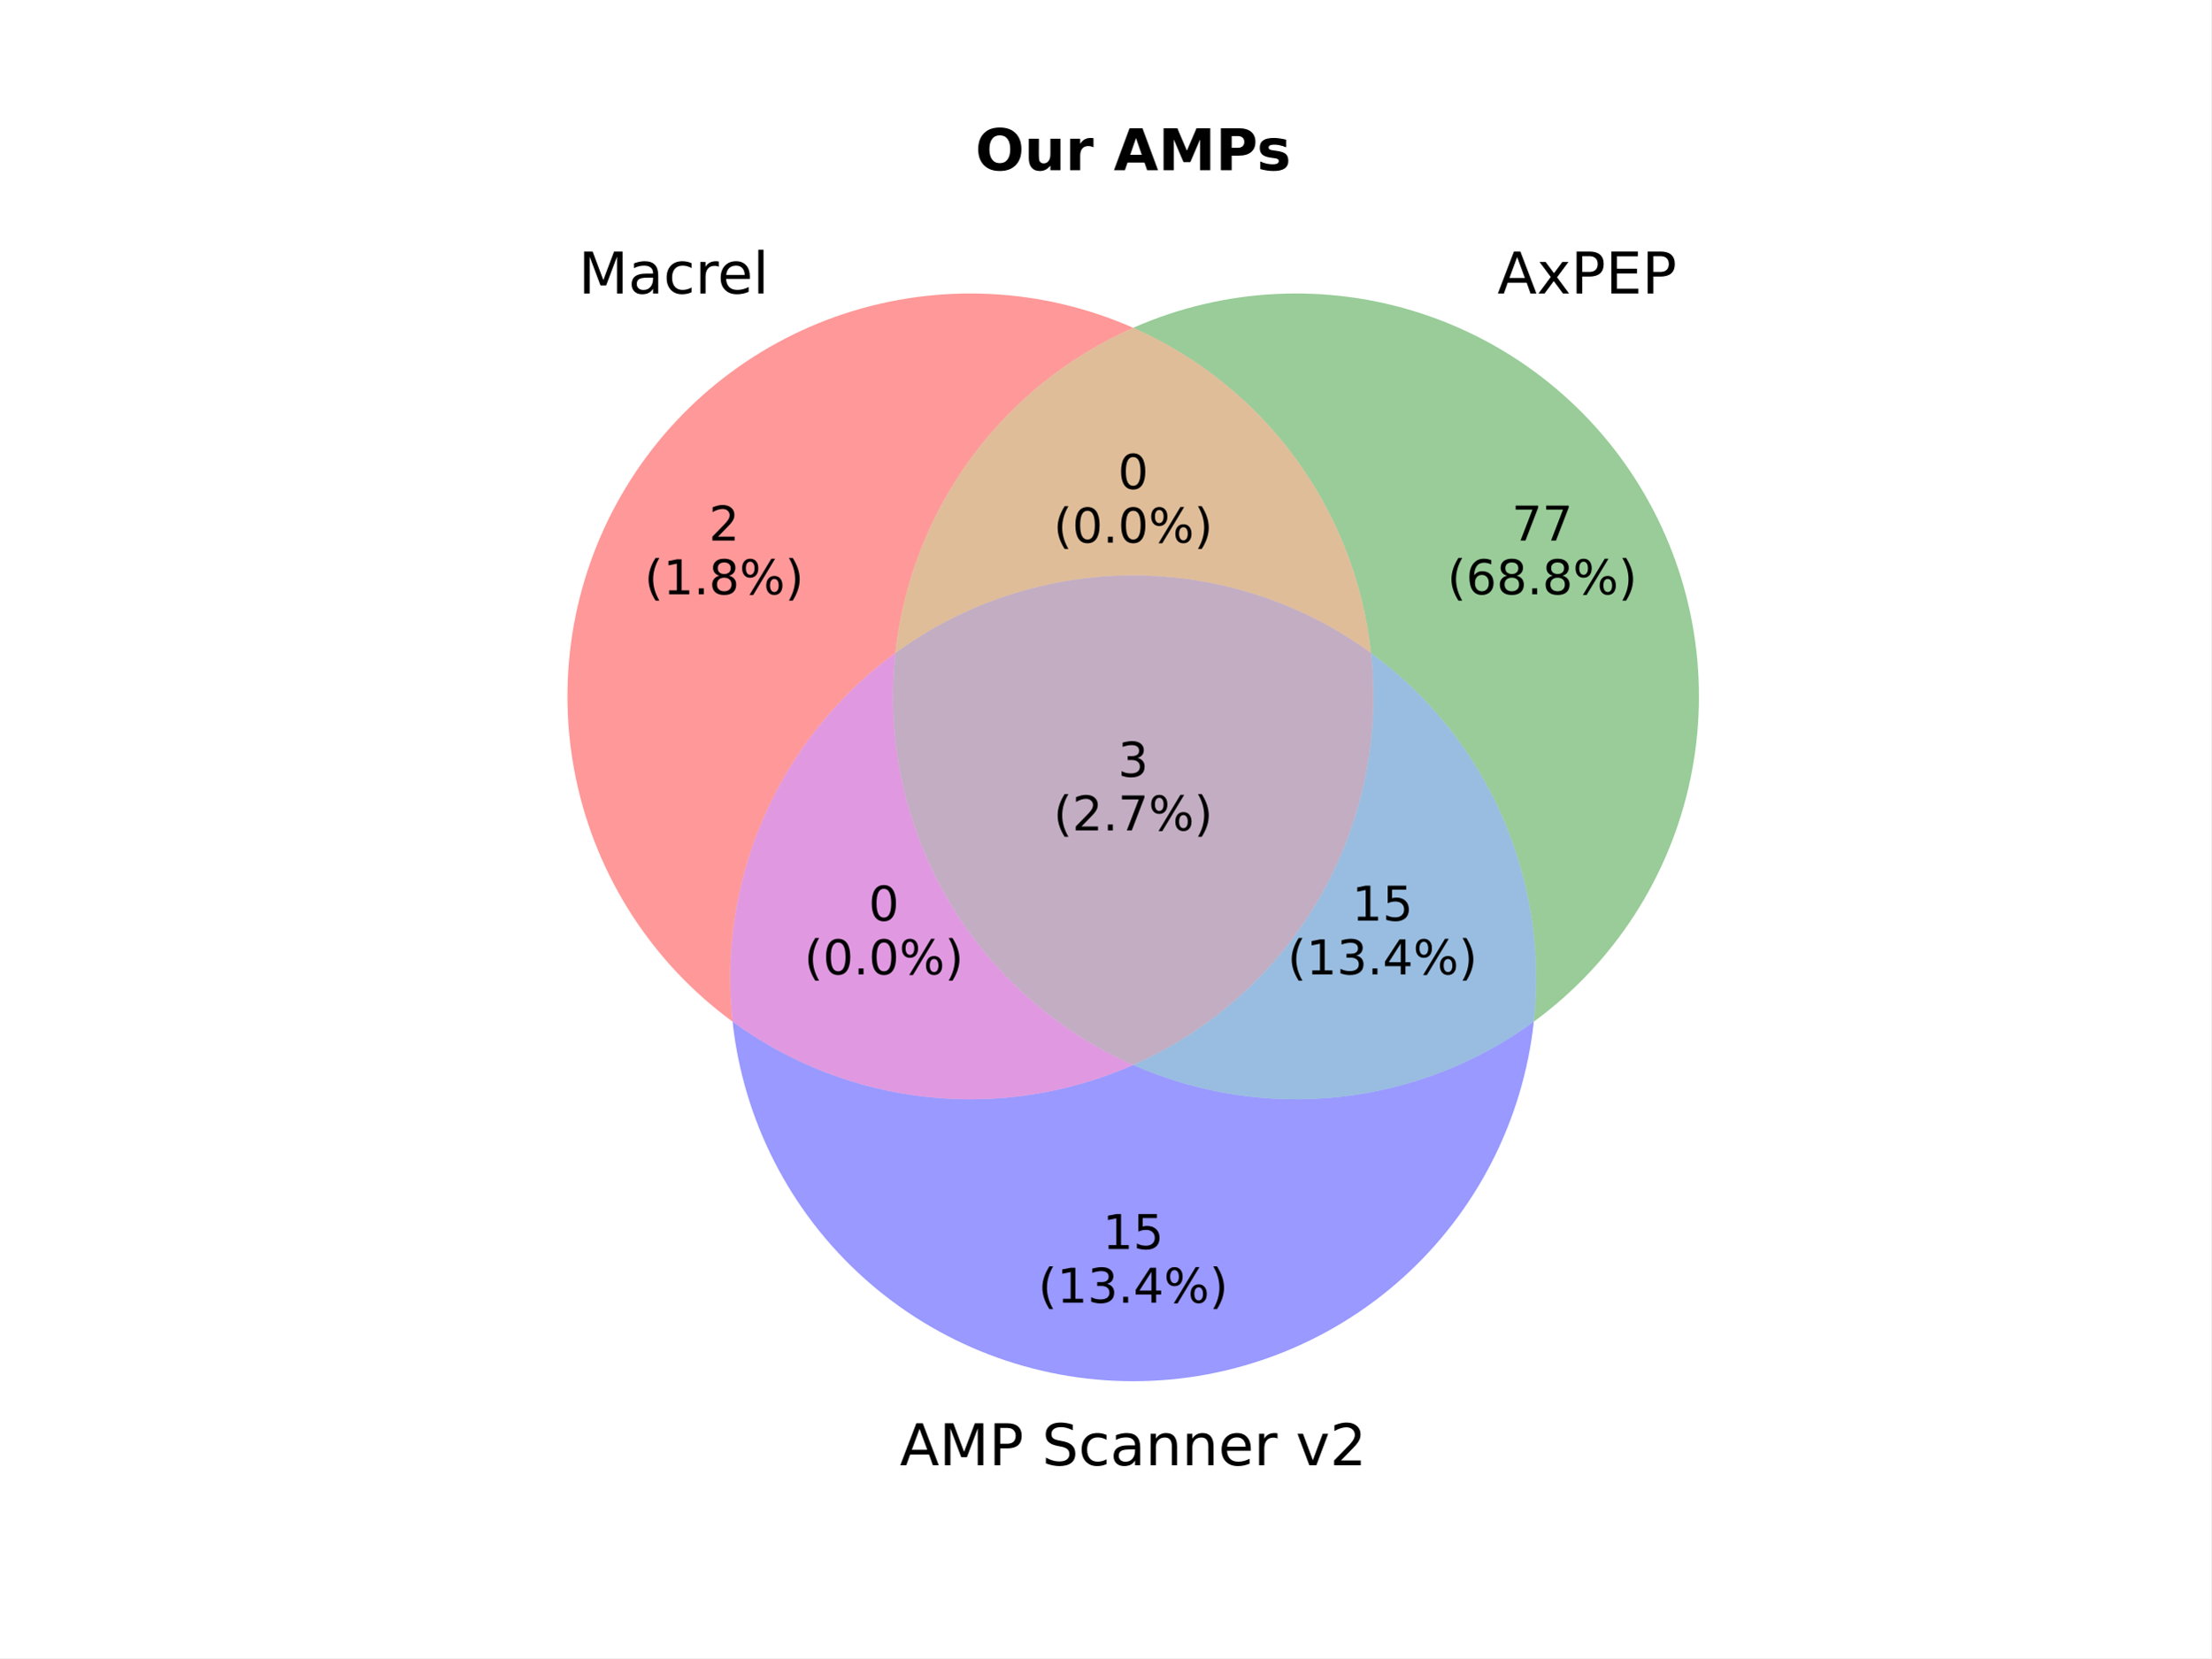
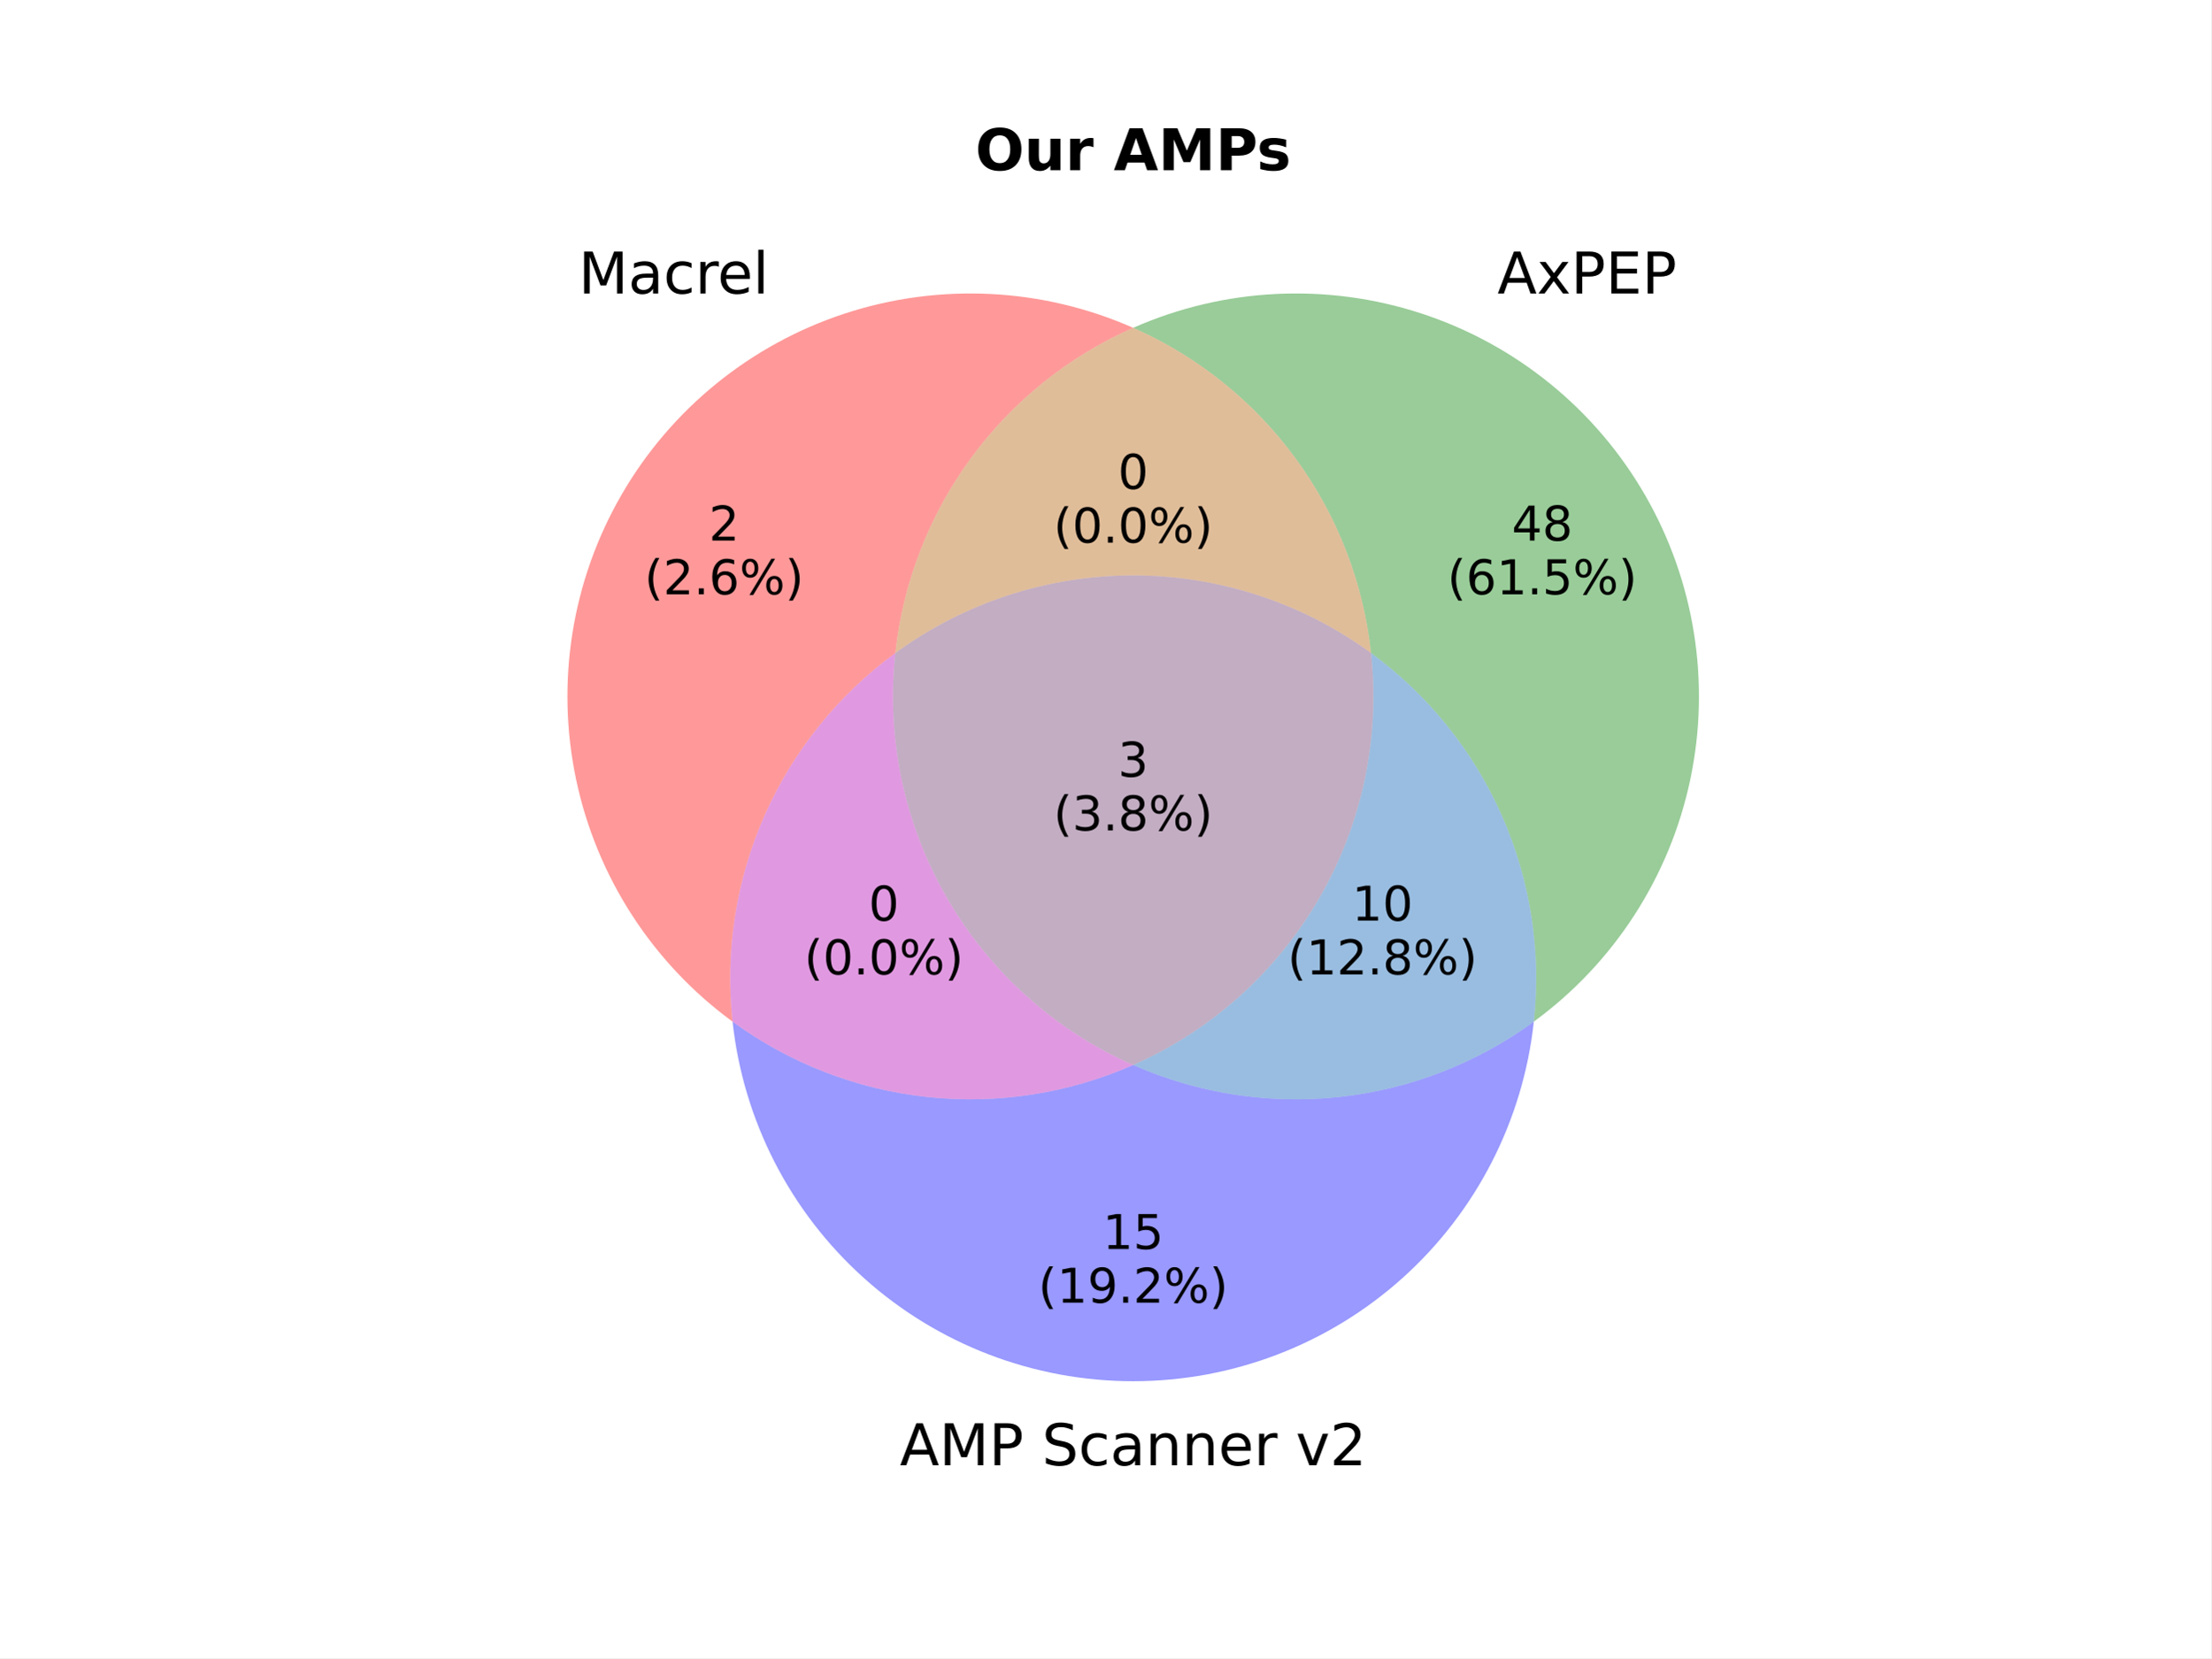
<svg xmlns="http://www.w3.org/2000/svg" xmlns:xlink="http://www.w3.org/1999/xlink" width="460.8pt" height="345.6pt" viewBox="0 0 460.8 345.6" version="1.1">
  <defs>
    <style type="text/css">*{stroke-linejoin: round; stroke-linecap: butt}</style>
  </defs>
  <g id="figure_1">
    <g id="patch_1">
      <path d="M 0 345.6  L 460.8 345.6  L 460.8 0  L 0 0  z " style="fill: #ffffff" />
    </g>
    <g id="axes_1">
      <g id="patch_2">
-         <path d="M 236.16 68.322  C 217.221 59.958 195.841 58.886 176.16 65.313  C 156.479 71.741 139.854 85.225 129.502 103.155  C 119.15 121.085 115.785 142.225 120.059 162.483  C 124.333 182.741 135.951 200.72 152.664 212.941  C 151.079 198.285 153.38 183.467 159.335 169.983  C 165.29 156.498 174.692 144.816 186.591 136.115  C 188.176 121.46 193.592 107.477 202.293 95.578  C 210.993 83.678 222.675 74.276 236.16 68.322  " clip-path="url(#p4a4f0197f9)" style="fill: #ff0000; opacity: 0.4" />
+         <path d="M 236.16 68.322  C 217.221 59.958 195.841 58.886 176.16 65.313  C 156.479 71.741 139.854 85.225 129.502 103.155  C 119.15 121.085 115.785 142.225 120.059 162.483  C 124.333 182.741 135.951 200.72 152.664 212.941  C 151.079 198.285 153.38 183.467 159.335 169.983  C 165.29 156.498 174.692 144.816 186.591 136.115  C 188.176 121.46 193.592 107.477 202.293 95.578  C 210.993 83.678 222.675 74.276 236.16 68.322  " clip-path="url(#p8c3eb10763)" style="fill: #ff0000; opacity: 0.4" />
      </g>
      <g id="patch_3">
-         <path d="M 236.16 68.322  C 249.645 74.276 261.327 83.678 270.027 95.578  C 278.728 107.477 284.144 121.46 285.729 136.115  C 297.628 144.816 307.03 156.498 312.985 169.983  C 318.94 183.467 321.241 198.285 319.656 212.941  C 336.369 200.72 347.987 182.741 352.261 162.483  C 356.535 142.225 353.17 121.085 342.818 103.155  C 332.466 85.225 315.841 71.741 296.16 65.313  C 276.479 58.886 255.099 59.958 236.16 68.322  " clip-path="url(#p4a4f0197f9)" style="fill: #008000; opacity: 0.4" />
+         <path d="M 236.16 68.322  C 249.645 74.276 261.327 83.678 270.027 95.578  C 278.728 107.477 284.144 121.46 285.729 136.115  C 297.628 144.816 307.03 156.498 312.985 169.983  C 318.94 183.467 321.241 198.285 319.656 212.941  C 336.369 200.72 347.987 182.741 352.261 162.483  C 356.535 142.225 353.17 121.085 342.818 103.155  C 332.466 85.225 315.841 71.741 296.16 65.313  C 276.479 58.886 255.099 59.958 236.16 68.322  " clip-path="url(#p8c3eb10763)" style="fill: #008000; opacity: 0.4" />
      </g>
      <g id="patch_4">
-         <path d="M 236.16 68.322  C 222.675 74.276 210.993 83.678 202.293 95.578  C 193.592 107.477 188.176 121.46 186.591 136.115  C 200.975 125.598 218.341 119.927 236.16 119.927  C 253.979 119.927 271.345 125.598 285.729 136.115  C 284.144 121.46 278.728 107.477 270.027 95.578  C 261.327 83.678 249.645 74.276 236.16 68.322  " clip-path="url(#p4a4f0197f9)" style="fill: #b25900; opacity: 0.4" />
+         <path d="M 236.16 68.322  C 222.675 74.276 210.993 83.678 202.293 95.578  C 193.592 107.477 188.176 121.46 186.591 136.115  C 200.975 125.598 218.341 119.927 236.16 119.927  C 253.979 119.927 271.345 125.598 285.729 136.115  C 284.144 121.46 278.728 107.477 270.027 95.578  C 261.327 83.678 249.645 74.276 236.16 68.322  " clip-path="url(#p8c3eb10763)" style="fill: #b25900; opacity: 0.4" />
      </g>
      <g id="patch_5">
-         <path d="M 152.664 212.941  C 154.891 233.524 164.652 252.575 180.059 266.406  C 195.466 280.236 215.456 287.892 236.16 287.892  C 256.864 287.892 276.854 280.236 292.261 266.406  C 307.668 252.575 317.429 233.524 319.656 212.941  C 307.756 221.641 293.773 227.057 279.118 228.642  C 264.462 230.228 249.645 227.927 236.16 221.972  C 222.675 227.927 207.858 230.228 193.202 228.642  C 178.547 227.057 164.564 221.641 152.664 212.941  " clip-path="url(#p4a4f0197f9)" style="fill: #0000ff; opacity: 0.4" />
+         <path d="M 152.664 212.941  C 154.891 233.524 164.652 252.575 180.059 266.406  C 195.466 280.236 215.456 287.892 236.16 287.892  C 256.864 287.892 276.854 280.236 292.261 266.406  C 307.668 252.575 317.429 233.524 319.656 212.941  C 307.756 221.641 293.773 227.057 279.118 228.642  C 264.462 230.228 249.645 227.927 236.16 221.972  C 222.675 227.927 207.858 230.228 193.202 228.642  C 178.547 227.057 164.564 221.641 152.664 212.941  " clip-path="url(#p8c3eb10763)" style="fill: #0000ff; opacity: 0.4" />
      </g>
      <g id="patch_6">
-         <path d="M 152.664 212.941  C 164.564 221.641 178.547 227.057 193.202 228.642  C 207.858 230.228 222.675 227.927 236.16 221.972  C 219.859 214.773 206.265 202.57 197.356 187.138  C 188.446 171.706 184.675 153.832 186.591 136.115  C 174.692 144.816 165.29 156.498 159.335 169.983  C 153.38 183.467 151.079 198.285 152.664 212.941  " clip-path="url(#p4a4f0197f9)" style="fill: #b200b2; opacity: 0.4" />
+         <path d="M 152.664 212.941  C 164.564 221.641 178.547 227.057 193.202 228.642  C 207.858 230.228 222.675 227.927 236.16 221.972  C 219.859 214.773 206.265 202.57 197.356 187.138  C 188.446 171.706 184.675 153.832 186.591 136.115  C 174.692 144.816 165.29 156.498 159.335 169.983  C 153.38 183.467 151.079 198.285 152.664 212.941  " clip-path="url(#p8c3eb10763)" style="fill: #b200b2; opacity: 0.4" />
      </g>
      <g id="patch_7">
-         <path d="M 285.729 136.115  C 287.645 153.832 283.874 171.706 274.964 187.138  C 266.055 202.57 252.461 214.773 236.16 221.972  C 249.645 227.927 264.462 230.228 279.118 228.642  C 293.773 227.057 307.756 221.641 319.656 212.941  C 321.241 198.285 318.94 183.467 312.985 169.983  C 307.03 156.498 297.628 144.816 285.729 136.115  " clip-path="url(#p4a4f0197f9)" style="fill: #0059b2; opacity: 0.4" />
+         <path d="M 285.729 136.115  C 287.645 153.832 283.874 171.706 274.964 187.138  C 266.055 202.57 252.461 214.773 236.16 221.972  C 249.645 227.927 264.462 230.228 279.118 228.642  C 293.773 227.057 307.756 221.641 319.656 212.941  C 321.241 198.285 318.94 183.467 312.985 169.983  C 307.03 156.498 297.628 144.816 285.729 136.115  " clip-path="url(#p8c3eb10763)" style="fill: #0059b2; opacity: 0.4" />
      </g>
      <g id="patch_8">
-         <path d="M 186.591 136.115  C 184.675 153.832 188.446 171.706 197.356 187.138  C 206.265 202.57 219.859 214.773 236.16 221.972  C 252.461 214.773 266.055 202.57 274.964 187.138  C 283.874 171.706 287.645 153.832 285.729 136.115  C 271.345 125.598 253.979 119.927 236.16 119.927  C 218.341 119.927 200.975 125.598 186.591 136.115  " clip-path="url(#p4a4f0197f9)" style="fill: #663366; opacity: 0.4" />
+         <path d="M 186.591 136.115  C 184.675 153.832 188.446 171.706 197.356 187.138  C 206.265 202.57 219.859 214.773 236.16 221.972  C 252.461 214.773 266.055 202.57 274.964 187.138  C 283.874 171.706 287.645 153.832 285.729 136.115  C 271.345 125.598 253.979 119.927 236.16 119.927  C 218.341 119.927 200.975 125.598 186.591 136.115  " clip-path="url(#p8c3eb10763)" style="fill: #663366; opacity: 0.4" />
      </g>
      <g id="text_1">
        <g transform="translate(147.7264 112.6742) scale(0.1 -0.1)">
          <defs>
            <path id="DejaVuSans-32" d="M 1228 531  L 3431 531  L 3431 0  L 469 0  L 469 531  Q 828 903 1448 1529  Q 2069 2156 2228 2338  Q 2531 2678 2651 2914  Q 2772 3150 2772 3378  Q 2772 3750 2511 3984  Q 2250 4219 1831 4219  Q 1534 4219 1204 4116  Q 875 4013 500 3803  L 500 4441  Q 881 4594 1212 4672  Q 1544 4750 1819 4750  Q 2544 4750 2975 4387  Q 3406 4025 3406 3419  Q 3406 3131 3298 2873  Q 3191 2616 2906 2266  Q 2828 2175 2409 1742  Q 1991 1309 1228 531  z " transform="scale(0.015625)" />
          </defs>
          <use xlink:href="#DejaVuSans-32" />
        </g>
        <g transform="translate(134.3038 123.872) scale(0.1 -0.1)">
          <defs>
            <path id="DejaVuSans-28" d="M 1984 4856  Q 1566 4138 1362 3434  Q 1159 2731 1159 2009  Q 1159 1288 1364 580  Q 1569 -128 1984 -844  L 1484 -844  Q 1016 -109 783 600  Q 550 1309 550 2009  Q 550 2706 781 3412  Q 1013 4119 1484 4856  L 1984 4856  z " transform="scale(0.015625)" />
-             <path id="DejaVuSans-31" d="M 794 531  L 1825 531  L 1825 4091  L 703 3866  L 703 4441  L 1819 4666  L 2450 4666  L 2450 531  L 3481 531  L 3481 0  L 794 0  L 794 531  z " transform="scale(0.015625)" />
            <path id="DejaVuSans-2e" d="M 684 794  L 1344 794  L 1344 0  L 684 0  L 684 794  z " transform="scale(0.015625)" />
-             <path id="DejaVuSans-38" d="M 2034 2216  Q 1584 2216 1326 1975  Q 1069 1734 1069 1313  Q 1069 891 1326 650  Q 1584 409 2034 409  Q 2484 409 2743 651  Q 3003 894 3003 1313  Q 3003 1734 2745 1975  Q 2488 2216 2034 2216  z M 1403 2484  Q 997 2584 770 2862  Q 544 3141 544 3541  Q 544 4100 942 4425  Q 1341 4750 2034 4750  Q 2731 4750 3128 4425  Q 3525 4100 3525 3541  Q 3525 3141 3298 2862  Q 3072 2584 2669 2484  Q 3125 2378 3379 2068  Q 3634 1759 3634 1313  Q 3634 634 3220 271  Q 2806 -91 2034 -91  Q 1263 -91 848 271  Q 434 634 434 1313  Q 434 1759 690 2068  Q 947 2378 1403 2484  z M 1172 3481  Q 1172 3119 1398 2916  Q 1625 2713 2034 2713  Q 2441 2713 2670 2916  Q 2900 3119 2900 3481  Q 2900 3844 2670 4047  Q 2441 4250 2034 4250  Q 1625 4250 1398 4047  Q 1172 3844 1172 3481  z " transform="scale(0.015625)" />
+             <path id="DejaVuSans-36" d="M 2113 2584  Q 1688 2584 1439 2293  Q 1191 2003 1191 1497  Q 1191 994 1439 701  Q 1688 409 2113 409  Q 2538 409 2786 701  Q 3034 994 3034 1497  Q 3034 2003 2786 2293  Q 2538 2584 2113 2584  z M 3366 4563  L 3366 3988  Q 3128 4100 2886 4159  Q 2644 4219 2406 4219  Q 1781 4219 1451 3797  Q 1122 3375 1075 2522  Q 1259 2794 1537 2939  Q 1816 3084 2150 3084  Q 2853 3084 3261 2657  Q 3669 2231 3669 1497  Q 3669 778 3244 343  Q 2819 -91 2113 -91  Q 1303 -91 875 529  Q 447 1150 447 2328  Q 447 3434 972 4092  Q 1497 4750 2381 4750  Q 2619 4750 2861 4703  Q 3103 4656 3366 4563  z " transform="scale(0.015625)" />
            <path id="DejaVuSans-25" d="M 4653 2053  Q 4381 2053 4226 1822  Q 4072 1591 4072 1178  Q 4072 772 4226 539  Q 4381 306 4653 306  Q 4919 306 5073 539  Q 5228 772 5228 1178  Q 5228 1588 5073 1820  Q 4919 2053 4653 2053  z M 4653 2450  Q 5147 2450 5437 2106  Q 5728 1763 5728 1178  Q 5728 594 5436 251  Q 5144 -91 4653 -91  Q 4153 -91 3862 251  Q 3572 594 3572 1178  Q 3572 1766 3864 2108  Q 4156 2450 4653 2450  z M 1428 4353  Q 1159 4353 1004 4120  Q 850 3888 850 3481  Q 850 3069 1003 2837  Q 1156 2606 1428 2606  Q 1700 2606 1854 2837  Q 2009 3069 2009 3481  Q 2009 3884 1853 4118  Q 1697 4353 1428 4353  z M 4250 4750  L 4750 4750  L 1831 -91  L 1331 -91  L 4250 4750  z M 1428 4750  Q 1922 4750 2215 4408  Q 2509 4066 2509 3481  Q 2509 2891 2217 2550  Q 1925 2209 1428 2209  Q 931 2209 642 2551  Q 353 2894 353 3481  Q 353 4063 643 4406  Q 934 4750 1428 4750  z " transform="scale(0.015625)" />
            <path id="DejaVuSans-29" d="M 513 4856  L 1013 4856  Q 1481 4119 1714 3412  Q 1947 2706 1947 2009  Q 1947 1309 1714 600  Q 1481 -109 1013 -844  L 513 -844  Q 928 -128 1133 580  Q 1338 1288 1338 2009  Q 1338 2731 1133 3434  Q 928 4138 513 4856  z " transform="scale(0.015625)" />
          </defs>
          <use xlink:href="#DejaVuSans-28" />
-           <use xlink:href="#DejaVuSans-31" transform="translate(39.01367 0)" />
-           <use xlink:href="#DejaVuSans-2e" transform="translate(102.6367 0)" />
-           <use xlink:href="#DejaVuSans-38" transform="translate(134.4238 0)" />
+           <use xlink:href="#DejaVuSans-32" transform="translate(39.01367 0)" />
+           <use xlink:href="#DejaVuSans-2e" transform="translate(102.6367 0)" />
+           <use xlink:href="#DejaVuSans-36" transform="translate(134.4238 0)" />
          <use xlink:href="#DejaVuSans-25" transform="translate(198.0469 0)" />
          <use xlink:href="#DejaVuSans-29" transform="translate(293.0664 0)" />
        </g>
      </g>
      <g id="text_2">
        <g transform="translate(315.0498 112.6742) scale(0.1 -0.1)">
          <defs>
-             <path id="DejaVuSans-37" d="M 525 4666  L 3525 4666  L 3525 4397  L 1831 0  L 1172 0  L 2766 4134  L 525 4134  L 525 4666  z " transform="scale(0.015625)" />
-           </defs>
-           <use xlink:href="#DejaVuSans-37" />
-           <use xlink:href="#DejaVuSans-37" transform="translate(63.62305 0)" />
+             <path id="DejaVuSans-34" d="M 2419 4116  L 825 1625  L 2419 1625  L 2419 4116  z M 2253 4666  L 3047 4666  L 3047 1625  L 3713 1625  L 3713 1100  L 3047 1100  L 3047 0  L 2419 0  L 2419 1100  L 313 1100  L 313 1709  L 2253 4666  z " transform="scale(0.015625)" />
+             <path id="DejaVuSans-38" d="M 2034 2216  Q 1584 2216 1326 1975  Q 1069 1734 1069 1313  Q 1069 891 1326 650  Q 1584 409 2034 409  Q 2484 409 2743 651  Q 3003 894 3003 1313  Q 3003 1734 2745 1975  Q 2488 2216 2034 2216  z M 1403 2484  Q 997 2584 770 2862  Q 544 3141 544 3541  Q 544 4100 942 4425  Q 1341 4750 2034 4750  Q 2731 4750 3128 4425  Q 3525 4100 3525 3541  Q 3525 3141 3298 2862  Q 3072 2584 2669 2484  Q 3125 2378 3379 2068  Q 3634 1759 3634 1313  Q 3634 634 3220 271  Q 2806 -91 2034 -91  Q 1263 -91 848 271  Q 434 634 434 1313  Q 434 1759 690 2068  Q 947 2378 1403 2484  z M 1172 3481  Q 1172 3119 1398 2916  Q 1625 2713 2034 2713  Q 2441 2713 2670 2916  Q 2900 3119 2900 3481  Q 2900 3844 2670 4047  Q 2441 4250 2034 4250  Q 1625 4250 1398 4047  Q 1172 3844 1172 3481  z " transform="scale(0.015625)" />
+           </defs>
+           <use xlink:href="#DejaVuSans-34" />
+           <use xlink:href="#DejaVuSans-38" transform="translate(63.62305 0)" />
        </g>
        <g transform="translate(301.6271 123.872) scale(0.1 -0.1)">
          <defs>
-             <path id="DejaVuSans-36" d="M 2113 2584  Q 1688 2584 1439 2293  Q 1191 2003 1191 1497  Q 1191 994 1439 701  Q 1688 409 2113 409  Q 2538 409 2786 701  Q 3034 994 3034 1497  Q 3034 2003 2786 2293  Q 2538 2584 2113 2584  z M 3366 4563  L 3366 3988  Q 3128 4100 2886 4159  Q 2644 4219 2406 4219  Q 1781 4219 1451 3797  Q 1122 3375 1075 2522  Q 1259 2794 1537 2939  Q 1816 3084 2150 3084  Q 2853 3084 3261 2657  Q 3669 2231 3669 1497  Q 3669 778 3244 343  Q 2819 -91 2113 -91  Q 1303 -91 875 529  Q 447 1150 447 2328  Q 447 3434 972 4092  Q 1497 4750 2381 4750  Q 2619 4750 2861 4703  Q 3103 4656 3366 4563  z " transform="scale(0.015625)" />
+             <path id="DejaVuSans-31" d="M 794 531  L 1825 531  L 1825 4091  L 703 3866  L 703 4441  L 1819 4666  L 2450 4666  L 2450 531  L 3481 531  L 3481 0  L 794 0  L 794 531  z " transform="scale(0.015625)" />
+             <path id="DejaVuSans-35" d="M 691 4666  L 3169 4666  L 3169 4134  L 1269 4134  L 1269 2991  Q 1406 3038 1543 3061  Q 1681 3084 1819 3084  Q 2600 3084 3056 2656  Q 3513 2228 3513 1497  Q 3513 744 3044 326  Q 2575 -91 1722 -91  Q 1428 -91 1123 -41  Q 819 9 494 109  L 494 744  Q 775 591 1075 516  Q 1375 441 1709 441  Q 2250 441 2565 725  Q 2881 1009 2881 1497  Q 2881 1984 2565 2268  Q 2250 2553 1709 2553  Q 1456 2553 1204 2497  Q 953 2441 691 2322  L 691 4666  z " transform="scale(0.015625)" />
          </defs>
          <use xlink:href="#DejaVuSans-28" />
          <use xlink:href="#DejaVuSans-36" transform="translate(39.01367 0)" />
-           <use xlink:href="#DejaVuSans-38" transform="translate(102.6367 0)" />
+           <use xlink:href="#DejaVuSans-31" transform="translate(102.6367 0)" />
+           <use xlink:href="#DejaVuSans-2e" transform="translate(166.2598 0)" />
+           <use xlink:href="#DejaVuSans-35" transform="translate(198.0469 0)" />
+           <use xlink:href="#DejaVuSans-25" transform="translate(261.6699 0)" />
+           <use xlink:href="#DejaVuSans-29" transform="translate(356.6895 0)" />
+         </g>
+       </g>
+       <g id="text_3">
+         <g transform="translate(232.9787 101.8963) scale(0.1 -0.1)">
+           <defs>
+             <path id="DejaVuSans-30" d="M 2034 4250  Q 1547 4250 1301 3770  Q 1056 3291 1056 2328  Q 1056 1369 1301 889  Q 1547 409 2034 409  Q 2525 409 2770 889  Q 3016 1369 3016 2328  Q 3016 3291 2770 3770  Q 2525 4250 2034 4250  z M 2034 4750  Q 2819 4750 3233 4129  Q 3647 3509 3647 2328  Q 3647 1150 3233 529  Q 2819 -91 2034 -91  Q 1250 -91 836 529  Q 422 1150 422 2328  Q 422 3509 836 4129  Q 1250 4750 2034 4750  z " transform="scale(0.015625)" />
+           </defs>
+           <use xlink:href="#DejaVuSans-30" />
+         </g>
+         <g transform="translate(219.5561 113.0941) scale(0.1 -0.1)">
+           <use xlink:href="#DejaVuSans-28" />
+           <use xlink:href="#DejaVuSans-30" transform="translate(39.01367 0)" />
+           <use xlink:href="#DejaVuSans-2e" transform="translate(102.6367 0)" />
+           <use xlink:href="#DejaVuSans-30" transform="translate(134.4238 0)" />
+           <use xlink:href="#DejaVuSans-25" transform="translate(198.0469 0)" />
+           <use xlink:href="#DejaVuSans-29" transform="translate(293.0664 0)" />
+         </g>
+       </g>
+       <g id="text_4">
+         <g transform="translate(229.7975 260.3355) scale(0.1 -0.1)">
+           <use xlink:href="#DejaVuSans-31" />
+           <use xlink:href="#DejaVuSans-35" transform="translate(63.62305 0)" />
+         </g>
+         <g transform="translate(216.3748 271.5333) scale(0.1 -0.1)">
+           <defs>
+             <path id="DejaVuSans-39" d="M 703 97  L 703 672  Q 941 559 1184 500  Q 1428 441 1663 441  Q 2288 441 2617 861  Q 2947 1281 2994 2138  Q 2813 1869 2534 1725  Q 2256 1581 1919 1581  Q 1219 1581 811 2004  Q 403 2428 403 3163  Q 403 3881 828 4315  Q 1253 4750 1959 4750  Q 2769 4750 3195 4129  Q 3622 3509 3622 2328  Q 3622 1225 3098 567  Q 2575 -91 1691 -91  Q 1453 -91 1209 -44  Q 966 3 703 97  z M 1959 2075  Q 2384 2075 2632 2365  Q 2881 2656 2881 3163  Q 2881 3666 2632 3958  Q 2384 4250 1959 4250  Q 1534 4250 1286 3958  Q 1038 3666 1038 3163  Q 1038 2656 1286 2365  Q 1534 2075 1959 2075  z " transform="scale(0.015625)" />
+           </defs>
+           <use xlink:href="#DejaVuSans-28" />
+           <use xlink:href="#DejaVuSans-31" transform="translate(39.01367 0)" />
+           <use xlink:href="#DejaVuSans-39" transform="translate(102.6367 0)" />
+           <use xlink:href="#DejaVuSans-2e" transform="translate(166.2598 0)" />
+           <use xlink:href="#DejaVuSans-32" transform="translate(198.0469 0)" />
+           <use xlink:href="#DejaVuSans-25" transform="translate(261.6699 0)" />
+           <use xlink:href="#DejaVuSans-29" transform="translate(356.6895 0)" />
+         </g>
+       </g>
+       <g id="text_5">
+         <g transform="translate(181.0187 191.8938) scale(0.1 -0.1)">
+           <use xlink:href="#DejaVuSans-30" />
+         </g>
+         <g transform="translate(167.596 203.0916) scale(0.1 -0.1)">
+           <use xlink:href="#DejaVuSans-28" />
+           <use xlink:href="#DejaVuSans-30" transform="translate(39.01367 0)" />
+           <use xlink:href="#DejaVuSans-2e" transform="translate(102.6367 0)" />
+           <use xlink:href="#DejaVuSans-30" transform="translate(134.4238 0)" />
+           <use xlink:href="#DejaVuSans-25" transform="translate(198.0469 0)" />
+           <use xlink:href="#DejaVuSans-29" transform="translate(293.0664 0)" />
+         </g>
+       </g>
+       <g id="text_6">
+         <g transform="translate(281.7576 191.8938) scale(0.1 -0.1)">
+           <use xlink:href="#DejaVuSans-31" />
+           <use xlink:href="#DejaVuSans-30" transform="translate(63.62305 0)" />
+         </g>
+         <g transform="translate(268.3349 203.0916) scale(0.1 -0.1)">
+           <use xlink:href="#DejaVuSans-28" />
+           <use xlink:href="#DejaVuSans-31" transform="translate(39.01367 0)" />
+           <use xlink:href="#DejaVuSans-32" transform="translate(102.6367 0)" />
          <use xlink:href="#DejaVuSans-2e" transform="translate(166.2598 0)" />
          <use xlink:href="#DejaVuSans-38" transform="translate(198.0469 0)" />
          <use xlink:href="#DejaVuSans-25" transform="translate(261.6699 0)" />
          <use xlink:href="#DejaVuSans-29" transform="translate(356.6895 0)" />
        </g>
      </g>
-       <g id="text_3">
-         <g transform="translate(232.9787 101.8963) scale(0.1 -0.1)">
-           <defs>
-             <path id="DejaVuSans-30" d="M 2034 4250  Q 1547 4250 1301 3770  Q 1056 3291 1056 2328  Q 1056 1369 1301 889  Q 1547 409 2034 409  Q 2525 409 2770 889  Q 3016 1369 3016 2328  Q 3016 3291 2770 3770  Q 2525 4250 2034 4250  z M 2034 4750  Q 2819 4750 3233 4129  Q 3647 3509 3647 2328  Q 3647 1150 3233 529  Q 2819 -91 2034 -91  Q 1250 -91 836 529  Q 422 1150 422 2328  Q 422 3509 836 4129  Q 1250 4750 2034 4750  z " transform="scale(0.015625)" />
-           </defs>
-           <use xlink:href="#DejaVuSans-30" />
-         </g>
-         <g transform="translate(219.5561 113.0941) scale(0.1 -0.1)">
-           <use xlink:href="#DejaVuSans-28" />
-           <use xlink:href="#DejaVuSans-30" transform="translate(39.01367 0)" />
-           <use xlink:href="#DejaVuSans-2e" transform="translate(102.6367 0)" />
-           <use xlink:href="#DejaVuSans-30" transform="translate(134.4238 0)" />
-           <use xlink:href="#DejaVuSans-25" transform="translate(198.0469 0)" />
-           <use xlink:href="#DejaVuSans-29" transform="translate(293.0664 0)" />
-         </g>
-       </g>
-       <g id="text_4">
-         <g transform="translate(229.7975 260.3355) scale(0.1 -0.1)">
-           <defs>
-             <path id="DejaVuSans-35" d="M 691 4666  L 3169 4666  L 3169 4134  L 1269 4134  L 1269 2991  Q 1406 3038 1543 3061  Q 1681 3084 1819 3084  Q 2600 3084 3056 2656  Q 3513 2228 3513 1497  Q 3513 744 3044 326  Q 2575 -91 1722 -91  Q 1428 -91 1123 -41  Q 819 9 494 109  L 494 744  Q 775 591 1075 516  Q 1375 441 1709 441  Q 2250 441 2565 725  Q 2881 1009 2881 1497  Q 2881 1984 2565 2268  Q 2250 2553 1709 2553  Q 1456 2553 1204 2497  Q 953 2441 691 2322  L 691 4666  z " transform="scale(0.015625)" />
-           </defs>
-           <use xlink:href="#DejaVuSans-31" />
-           <use xlink:href="#DejaVuSans-35" transform="translate(63.62305 0)" />
-         </g>
-         <g transform="translate(216.3748 271.5333) scale(0.1 -0.1)">
-           <defs>
-             <path id="DejaVuSans-33" d="M 2597 2516  Q 3050 2419 3304 2112  Q 3559 1806 3559 1356  Q 3559 666 3084 287  Q 2609 -91 1734 -91  Q 1441 -91 1130 -33  Q 819 25 488 141  L 488 750  Q 750 597 1062 519  Q 1375 441 1716 441  Q 2309 441 2620 675  Q 2931 909 2931 1356  Q 2931 1769 2642 2001  Q 2353 2234 1838 2234  L 1294 2234  L 1294 2753  L 1863 2753  Q 2328 2753 2575 2939  Q 2822 3125 2822 3475  Q 2822 3834 2567 4026  Q 2313 4219 1838 4219  Q 1578 4219 1281 4162  Q 984 4106 628 3988  L 628 4550  Q 988 4650 1302 4700  Q 1616 4750 1894 4750  Q 2613 4750 3031 4423  Q 3450 4097 3450 3541  Q 3450 3153 3228 2886  Q 3006 2619 2597 2516  z " transform="scale(0.015625)" />
-             <path id="DejaVuSans-34" d="M 2419 4116  L 825 1625  L 2419 1625  L 2419 4116  z M 2253 4666  L 3047 4666  L 3047 1625  L 3713 1625  L 3713 1100  L 3047 1100  L 3047 0  L 2419 0  L 2419 1100  L 313 1100  L 313 1709  L 2253 4666  z " transform="scale(0.015625)" />
-           </defs>
-           <use xlink:href="#DejaVuSans-28" />
-           <use xlink:href="#DejaVuSans-31" transform="translate(39.01367 0)" />
-           <use xlink:href="#DejaVuSans-33" transform="translate(102.6367 0)" />
-           <use xlink:href="#DejaVuSans-2e" transform="translate(166.2598 0)" />
-           <use xlink:href="#DejaVuSans-34" transform="translate(198.0469 0)" />
-           <use xlink:href="#DejaVuSans-25" transform="translate(261.6699 0)" />
-           <use xlink:href="#DejaVuSans-29" transform="translate(356.6895 0)" />
-         </g>
-       </g>
-       <g id="text_5">
-         <g transform="translate(181.0187 191.8938) scale(0.1 -0.1)">
-           <use xlink:href="#DejaVuSans-30" />
-         </g>
-         <g transform="translate(167.596 203.0916) scale(0.1 -0.1)">
-           <use xlink:href="#DejaVuSans-28" />
-           <use xlink:href="#DejaVuSans-30" transform="translate(39.01367 0)" />
-           <use xlink:href="#DejaVuSans-2e" transform="translate(102.6367 0)" />
-           <use xlink:href="#DejaVuSans-30" transform="translate(134.4238 0)" />
-           <use xlink:href="#DejaVuSans-25" transform="translate(198.0469 0)" />
-           <use xlink:href="#DejaVuSans-29" transform="translate(293.0664 0)" />
-         </g>
-       </g>
-       <g id="text_6">
-         <g transform="translate(281.7576 191.8938) scale(0.1 -0.1)">
-           <use xlink:href="#DejaVuSans-31" />
-           <use xlink:href="#DejaVuSans-35" transform="translate(63.62305 0)" />
-         </g>
-         <g transform="translate(268.3349 203.0916) scale(0.1 -0.1)">
-           <use xlink:href="#DejaVuSans-28" />
-           <use xlink:href="#DejaVuSans-31" transform="translate(39.01367 0)" />
-           <use xlink:href="#DejaVuSans-33" transform="translate(102.6367 0)" />
-           <use xlink:href="#DejaVuSans-2e" transform="translate(166.2598 0)" />
-           <use xlink:href="#DejaVuSans-34" transform="translate(198.0469 0)" />
-           <use xlink:href="#DejaVuSans-25" transform="translate(261.6699 0)" />
-           <use xlink:href="#DejaVuSans-29" transform="translate(356.6895 0)" />
-         </g>
-       </g>
      <g id="text_7">
        <g transform="translate(232.9787 161.8947) scale(0.1 -0.1)">
+           <defs>
+             <path id="DejaVuSans-33" d="M 2597 2516  Q 3050 2419 3304 2112  Q 3559 1806 3559 1356  Q 3559 666 3084 287  Q 2609 -91 1734 -91  Q 1441 -91 1130 -33  Q 819 25 488 141  L 488 750  Q 750 597 1062 519  Q 1375 441 1716 441  Q 2309 441 2620 675  Q 2931 909 2931 1356  Q 2931 1769 2642 2001  Q 2353 2234 1838 2234  L 1294 2234  L 1294 2753  L 1863 2753  Q 2328 2753 2575 2939  Q 2822 3125 2822 3475  Q 2822 3834 2567 4026  Q 2313 4219 1838 4219  Q 1578 4219 1281 4162  Q 984 4106 628 3988  L 628 4550  Q 988 4650 1302 4700  Q 1616 4750 1894 4750  Q 2613 4750 3031 4423  Q 3450 4097 3450 3541  Q 3450 3153 3228 2886  Q 3006 2619 2597 2516  z " transform="scale(0.015625)" />
+           </defs>
          <use xlink:href="#DejaVuSans-33" />
        </g>
        <g transform="translate(219.5561 173.0925) scale(0.1 -0.1)">
          <use xlink:href="#DejaVuSans-28" />
-           <use xlink:href="#DejaVuSans-32" transform="translate(39.01367 0)" />
-           <use xlink:href="#DejaVuSans-2e" transform="translate(102.6367 0)" />
-           <use xlink:href="#DejaVuSans-37" transform="translate(134.4238 0)" />
+           <use xlink:href="#DejaVuSans-33" transform="translate(39.01367 0)" />
+           <use xlink:href="#DejaVuSans-2e" transform="translate(102.6367 0)" />
+           <use xlink:href="#DejaVuSans-38" transform="translate(134.4238 0)" />
          <use xlink:href="#DejaVuSans-25" transform="translate(198.0469 0)" />
          <use xlink:href="#DejaVuSans-29" transform="translate(293.0664 0)" />
        </g>
      </g>
      <g id="text_8">
        <g transform="translate(120.5556 61.16375) scale(0.12 -0.12)">
          <defs>
            <path id="DejaVuSans-4d" d="M 628 4666  L 1569 4666  L 2759 1491  L 3956 4666  L 4897 4666  L 4897 0  L 4281 0  L 4281 4097  L 3078 897  L 2444 897  L 1241 4097  L 1241 0  L 628 0  L 628 4666  z " transform="scale(0.015625)" />
            <path id="DejaVuSans-61" d="M 2194 1759  Q 1497 1759 1228 1600  Q 959 1441 959 1056  Q 959 750 1161 570  Q 1363 391 1709 391  Q 2188 391 2477 730  Q 2766 1069 2766 1631  L 2766 1759  L 2194 1759  z M 3341 1997  L 3341 0  L 2766 0  L 2766 531  Q 2569 213 2275 61  Q 1981 -91 1556 -91  Q 1019 -91 701 211  Q 384 513 384 1019  Q 384 1609 779 1909  Q 1175 2209 1959 2209  L 2766 2209  L 2766 2266  Q 2766 2663 2505 2880  Q 2244 3097 1772 3097  Q 1472 3097 1187 3025  Q 903 2953 641 2809  L 641 3341  Q 956 3463 1253 3523  Q 1550 3584 1831 3584  Q 2591 3584 2966 3190  Q 3341 2797 3341 1997  z " transform="scale(0.015625)" />
            <path id="DejaVuSans-63" d="M 3122 3366  L 3122 2828  Q 2878 2963 2633 3030  Q 2388 3097 2138 3097  Q 1578 3097 1268 2742  Q 959 2388 959 1747  Q 959 1106 1268 751  Q 1578 397 2138 397  Q 2388 397 2633 464  Q 2878 531 3122 666  L 3122 134  Q 2881 22 2623 -34  Q 2366 -91 2075 -91  Q 1284 -91 818 406  Q 353 903 353 1747  Q 353 2603 823 3093  Q 1294 3584 2113 3584  Q 2378 3584 2631 3529  Q 2884 3475 3122 3366  z " transform="scale(0.015625)" />
            <path id="DejaVuSans-72" d="M 2631 2963  Q 2534 3019 2420 3045  Q 2306 3072 2169 3072  Q 1681 3072 1420 2755  Q 1159 2438 1159 1844  L 1159 0  L 581 0  L 581 3500  L 1159 3500  L 1159 2956  Q 1341 3275 1631 3429  Q 1922 3584 2338 3584  Q 2397 3584 2469 3576  Q 2541 3569 2628 3553  L 2631 2963  z " transform="scale(0.015625)" />
            <path id="DejaVuSans-65" d="M 3597 1894  L 3597 1613  L 953 1613  Q 991 1019 1311 708  Q 1631 397 2203 397  Q 2534 397 2845 478  Q 3156 559 3463 722  L 3463 178  Q 3153 47 2828 -22  Q 2503 -91 2169 -91  Q 1331 -91 842 396  Q 353 884 353 1716  Q 353 2575 817 3079  Q 1281 3584 2069 3584  Q 2775 3584 3186 3129  Q 3597 2675 3597 1894  z M 3022 2063  Q 3016 2534 2758 2815  Q 2500 3097 2075 3097  Q 1594 3097 1305 2825  Q 1016 2553 972 2059  L 3022 2063  z " transform="scale(0.015625)" />
            <path id="DejaVuSans-6c" d="M 603 4863  L 1178 4863  L 1178 0  L 603 0  L 603 4863  z " transform="scale(0.015625)" />
          </defs>
          <use xlink:href="#DejaVuSans-4d" />
          <use xlink:href="#DejaVuSans-61" transform="translate(86.2793 0)" />
          <use xlink:href="#DejaVuSans-63" transform="translate(147.5586 0)" />
          <use xlink:href="#DejaVuSans-72" transform="translate(202.5391 0)" />
          <use xlink:href="#DejaVuSans-65" transform="translate(241.4023 0)" />
          <use xlink:href="#DejaVuSans-6c" transform="translate(302.9258 0)" />
        </g>
      </g>
      <g id="text_9">
        <g transform="translate(312.0782 61.16375) scale(0.12 -0.12)">
          <defs>
            <path id="DejaVuSans-41" d="M 2188 4044  L 1331 1722  L 3047 1722  L 2188 4044  z M 1831 4666  L 2547 4666  L 4325 0  L 3669 0  L 3244 1197  L 1141 1197  L 716 0  L 50 0  L 1831 4666  z " transform="scale(0.015625)" />
            <path id="DejaVuSans-78" d="M 3513 3500  L 2247 1797  L 3578 0  L 2900 0  L 1881 1375  L 863 0  L 184 0  L 1544 1831  L 300 3500  L 978 3500  L 1906 2253  L 2834 3500  L 3513 3500  z " transform="scale(0.015625)" />
            <path id="DejaVuSans-50" d="M 1259 4147  L 1259 2394  L 2053 2394  Q 2494 2394 2734 2622  Q 2975 2850 2975 3272  Q 2975 3691 2734 3919  Q 2494 4147 2053 4147  L 1259 4147  z M 628 4666  L 2053 4666  Q 2838 4666 3239 4311  Q 3641 3956 3641 3272  Q 3641 2581 3239 2228  Q 2838 1875 2053 1875  L 1259 1875  L 1259 0  L 628 0  L 628 4666  z " transform="scale(0.015625)" />
            <path id="DejaVuSans-45" d="M 628 4666  L 3578 4666  L 3578 4134  L 1259 4134  L 1259 2753  L 3481 2753  L 3481 2222  L 1259 2222  L 1259 531  L 3634 531  L 3634 0  L 628 0  L 628 4666  z " transform="scale(0.015625)" />
          </defs>
          <use xlink:href="#DejaVuSans-41" />
          <use xlink:href="#DejaVuSans-78" transform="translate(68.4082 0)" />
          <use xlink:href="#DejaVuSans-50" transform="translate(127.5879 0)" />
          <use xlink:href="#DejaVuSans-45" transform="translate(187.8906 0)" />
          <use xlink:href="#DejaVuSans-50" transform="translate(251.0742 0)" />
        </g>
      </g>
      <g id="text_10">
        <g transform="translate(187.53 305.4087) scale(0.12 -0.12)">
          <defs>
            <path id="DejaVuSans-20" transform="scale(0.015625)" />
            <path id="DejaVuSans-53" d="M 3425 4513  L 3425 3897  Q 3066 4069 2747 4153  Q 2428 4238 2131 4238  Q 1616 4238 1336 4038  Q 1056 3838 1056 3469  Q 1056 3159 1242 3001  Q 1428 2844 1947 2747  L 2328 2669  Q 3034 2534 3370 2195  Q 3706 1856 3706 1288  Q 3706 609 3251 259  Q 2797 -91 1919 -91  Q 1588 -91 1214 -16  Q 841 59 441 206  L 441 856  Q 825 641 1194 531  Q 1563 422 1919 422  Q 2459 422 2753 634  Q 3047 847 3047 1241  Q 3047 1584 2836 1778  Q 2625 1972 2144 2069  L 1759 2144  Q 1053 2284 737 2584  Q 422 2884 422 3419  Q 422 4038 858 4394  Q 1294 4750 2059 4750  Q 2388 4750 2728 4690  Q 3069 4631 3425 4513  z " transform="scale(0.015625)" />
            <path id="DejaVuSans-6e" d="M 3513 2113  L 3513 0  L 2938 0  L 2938 2094  Q 2938 2591 2744 2837  Q 2550 3084 2163 3084  Q 1697 3084 1428 2787  Q 1159 2491 1159 1978  L 1159 0  L 581 0  L 581 3500  L 1159 3500  L 1159 2956  Q 1366 3272 1645 3428  Q 1925 3584 2291 3584  Q 2894 3584 3203 3211  Q 3513 2838 3513 2113  z " transform="scale(0.015625)" />
            <path id="DejaVuSans-76" d="M 191 3500  L 800 3500  L 1894 563  L 2988 3500  L 3597 3500  L 2284 0  L 1503 0  L 191 3500  z " transform="scale(0.015625)" />
          </defs>
          <use xlink:href="#DejaVuSans-41" />
          <use xlink:href="#DejaVuSans-4d" transform="translate(68.4082 0)" />
          <use xlink:href="#DejaVuSans-50" transform="translate(154.6875 0)" />
          <use xlink:href="#DejaVuSans-20" transform="translate(214.9902 0)" />
          <use xlink:href="#DejaVuSans-53" transform="translate(246.7773 0)" />
          <use xlink:href="#DejaVuSans-63" transform="translate(310.2539 0)" />
          <use xlink:href="#DejaVuSans-61" transform="translate(365.2344 0)" />
          <use xlink:href="#DejaVuSans-6e" transform="translate(426.5137 0)" />
          <use xlink:href="#DejaVuSans-6e" transform="translate(489.8926 0)" />
          <use xlink:href="#DejaVuSans-65" transform="translate(553.2715 0)" />
          <use xlink:href="#DejaVuSans-72" transform="translate(614.7949 0)" />
          <use xlink:href="#DejaVuSans-20" transform="translate(655.9082 0)" />
          <use xlink:href="#DejaVuSans-76" transform="translate(687.6953 0)" />
          <use xlink:href="#DejaVuSans-32" transform="translate(746.875 0)" />
        </g>
      </g>
      <g id="text_11">
        <g transform="translate(203.2622 35.472) scale(0.12 -0.12)">
          <defs>
            <path id="DejaVuSans-Bold-4f" d="M 2719 3878  Q 2169 3878 1866 3472  Q 1563 3066 1563 2328  Q 1563 1594 1866 1187  Q 2169 781 2719 781  Q 3272 781 3575 1187  Q 3878 1594 3878 2328  Q 3878 3066 3575 3472  Q 3272 3878 2719 3878  z M 2719 4750  Q 3844 4750 4481 4106  Q 5119 3463 5119 2328  Q 5119 1197 4481 553  Q 3844 -91 2719 -91  Q 1597 -91 958 553  Q 319 1197 319 2328  Q 319 3463 958 4106  Q 1597 4750 2719 4750  z " transform="scale(0.015625)" />
            <path id="DejaVuSans-Bold-75" d="M 500 1363  L 500 3500  L 1625 3500  L 1625 3150  Q 1625 2866 1622 2436  Q 1619 2006 1619 1863  Q 1619 1441 1641 1255  Q 1663 1069 1716 984  Q 1784 875 1895 815  Q 2006 756 2150 756  Q 2500 756 2700 1025  Q 2900 1294 2900 1772  L 2900 3500  L 4019 3500  L 4019 0  L 2900 0  L 2900 506  Q 2647 200 2364 54  Q 2081 -91 1741 -91  Q 1134 -91 817 281  Q 500 653 500 1363  z " transform="scale(0.015625)" />
            <path id="DejaVuSans-Bold-72" d="M 3138 2547  Q 2991 2616 2845 2648  Q 2700 2681 2553 2681  Q 2122 2681 1889 2404  Q 1656 2128 1656 1613  L 1656 0  L 538 0  L 538 3500  L 1656 3500  L 1656 2925  Q 1872 3269 2151 3426  Q 2431 3584 2822 3584  Q 2878 3584 2943 3579  Q 3009 3575 3134 3559  L 3138 2547  z " transform="scale(0.015625)" />
            <path id="DejaVuSans-Bold-20" transform="scale(0.015625)" />
            <path id="DejaVuSans-Bold-41" d="M 3419 850  L 1538 850  L 1241 0  L 31 0  L 1759 4666  L 3194 4666  L 4922 0  L 3713 0  L 3419 850  z M 1838 1716  L 3116 1716  L 2478 3572  L 1838 1716  z " transform="scale(0.015625)" />
            <path id="DejaVuSans-Bold-4d" d="M 588 4666  L 2119 4666  L 3181 2169  L 4250 4666  L 5778 4666  L 5778 0  L 4641 0  L 4641 3413  L 3566 897  L 2803 897  L 1728 3413  L 1728 0  L 588 0  L 588 4666  z " transform="scale(0.015625)" />
            <path id="DejaVuSans-Bold-50" d="M 588 4666  L 2584 4666  Q 3475 4666 3951 4270  Q 4428 3875 4428 3144  Q 4428 2409 3951 2014  Q 3475 1619 2584 1619  L 1791 1619  L 1791 0  L 588 0  L 588 4666  z M 1791 3794  L 1791 2491  L 2456 2491  Q 2806 2491 2997 2661  Q 3188 2831 3188 3144  Q 3188 3456 2997 3625  Q 2806 3794 2456 3794  L 1791 3794  z " transform="scale(0.015625)" />
            <path id="DejaVuSans-Bold-73" d="M 3272 3391  L 3272 2541  Q 2913 2691 2578 2766  Q 2244 2841 1947 2841  Q 1628 2841 1473 2761  Q 1319 2681 1319 2516  Q 1319 2381 1436 2309  Q 1553 2238 1856 2203  L 2053 2175  Q 2913 2066 3209 1816  Q 3506 1566 3506 1031  Q 3506 472 3093 190  Q 2681 -91 1863 -91  Q 1516 -91 1145 -36  Q 775 19 384 128  L 384 978  Q 719 816 1070 734  Q 1422 653 1784 653  Q 2113 653 2278 743  Q 2444 834 2444 1013  Q 2444 1163 2330 1236  Q 2216 1309 1875 1350  L 1678 1375  Q 931 1469 631 1722  Q 331 1975 331 2491  Q 331 3047 712 3315  Q 1094 3584 1881 3584  Q 2191 3584 2531 3537  Q 2872 3491 3272 3391  z " transform="scale(0.015625)" />
          </defs>
          <use xlink:href="#DejaVuSans-Bold-4f" />
          <use xlink:href="#DejaVuSans-Bold-75" transform="translate(85.00977 0)" />
          <use xlink:href="#DejaVuSans-Bold-72" transform="translate(156.2012 0)" />
          <use xlink:href="#DejaVuSans-Bold-20" transform="translate(205.5176 0)" />
          <use xlink:href="#DejaVuSans-Bold-41" transform="translate(240.332 0)" />
          <use xlink:href="#DejaVuSans-Bold-4d" transform="translate(317.7246 0)" />
          <use xlink:href="#DejaVuSans-Bold-50" transform="translate(417.2363 0)" />
          <use xlink:href="#DejaVuSans-Bold-73" transform="translate(488.7773 0)" />
        </g>
      </g>
    </g>
  </g>
  <defs>
-     <clipPath id="p4a4f0197f9">
+     <clipPath id="p8c3eb10763">
      <rect x="98.559" y="41.472" width="275.203" height="266.112" />
    </clipPath>
  </defs>
</svg>
